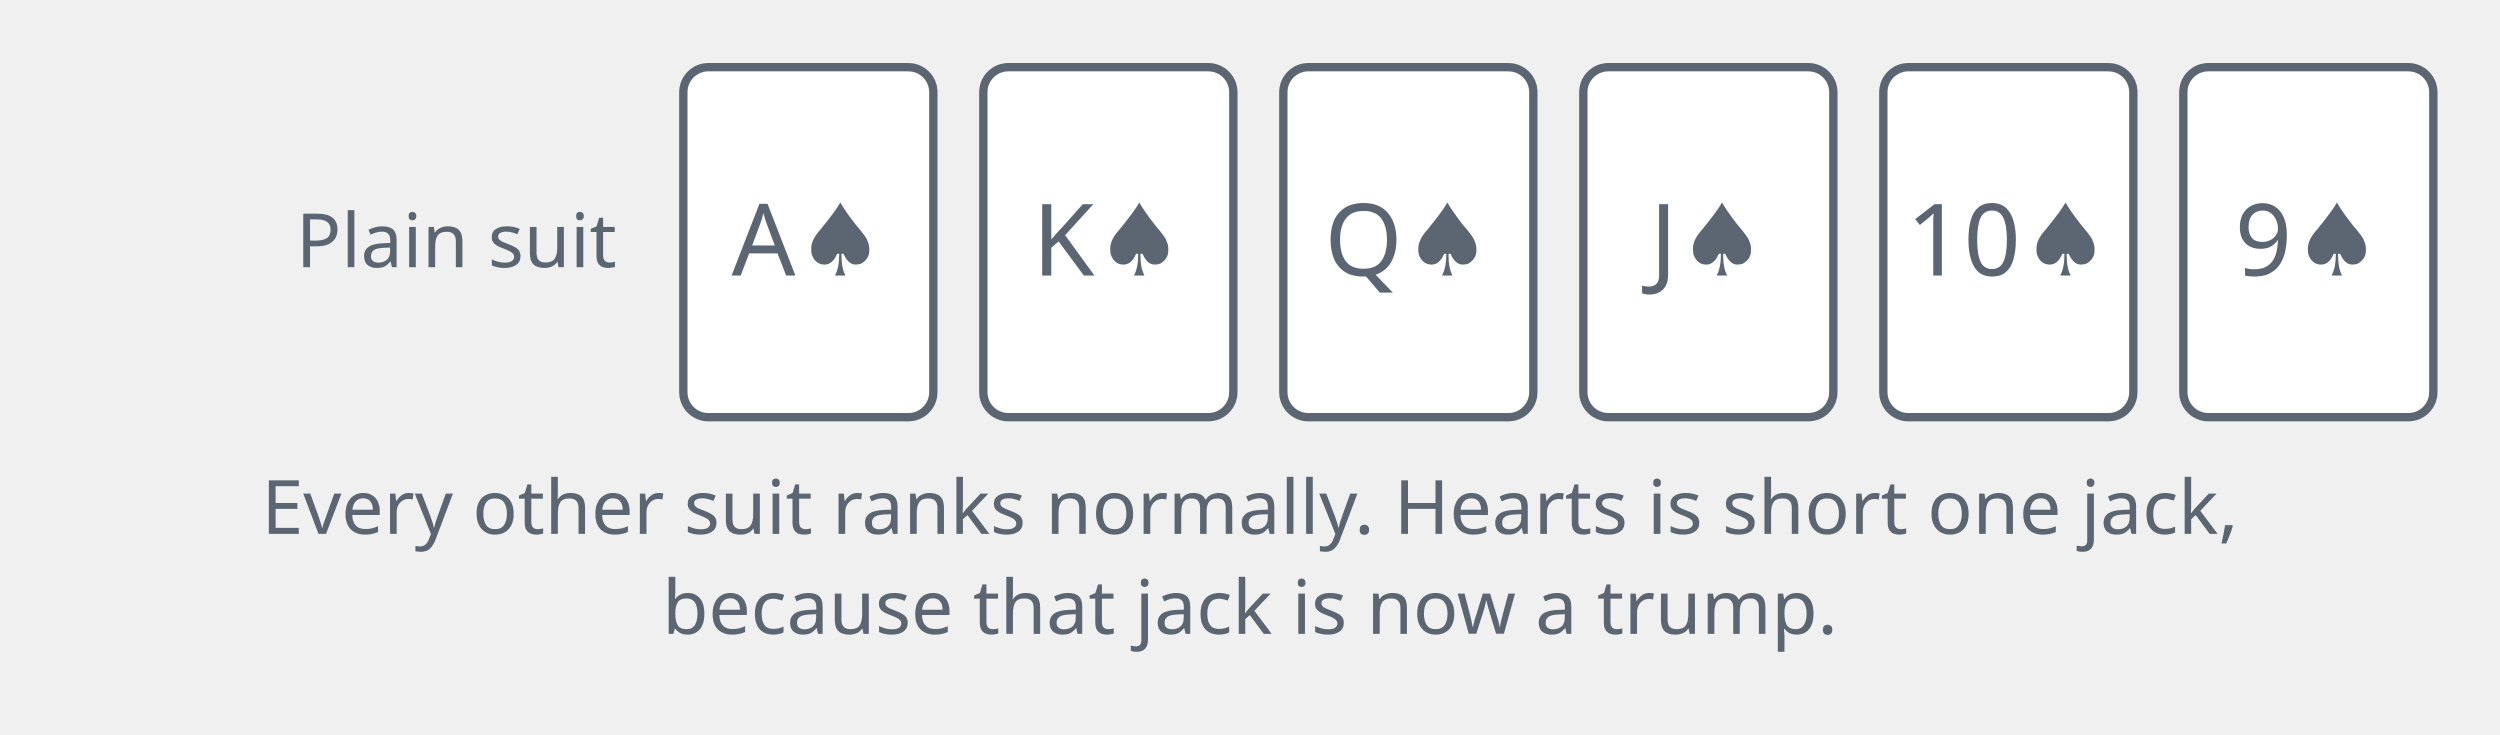
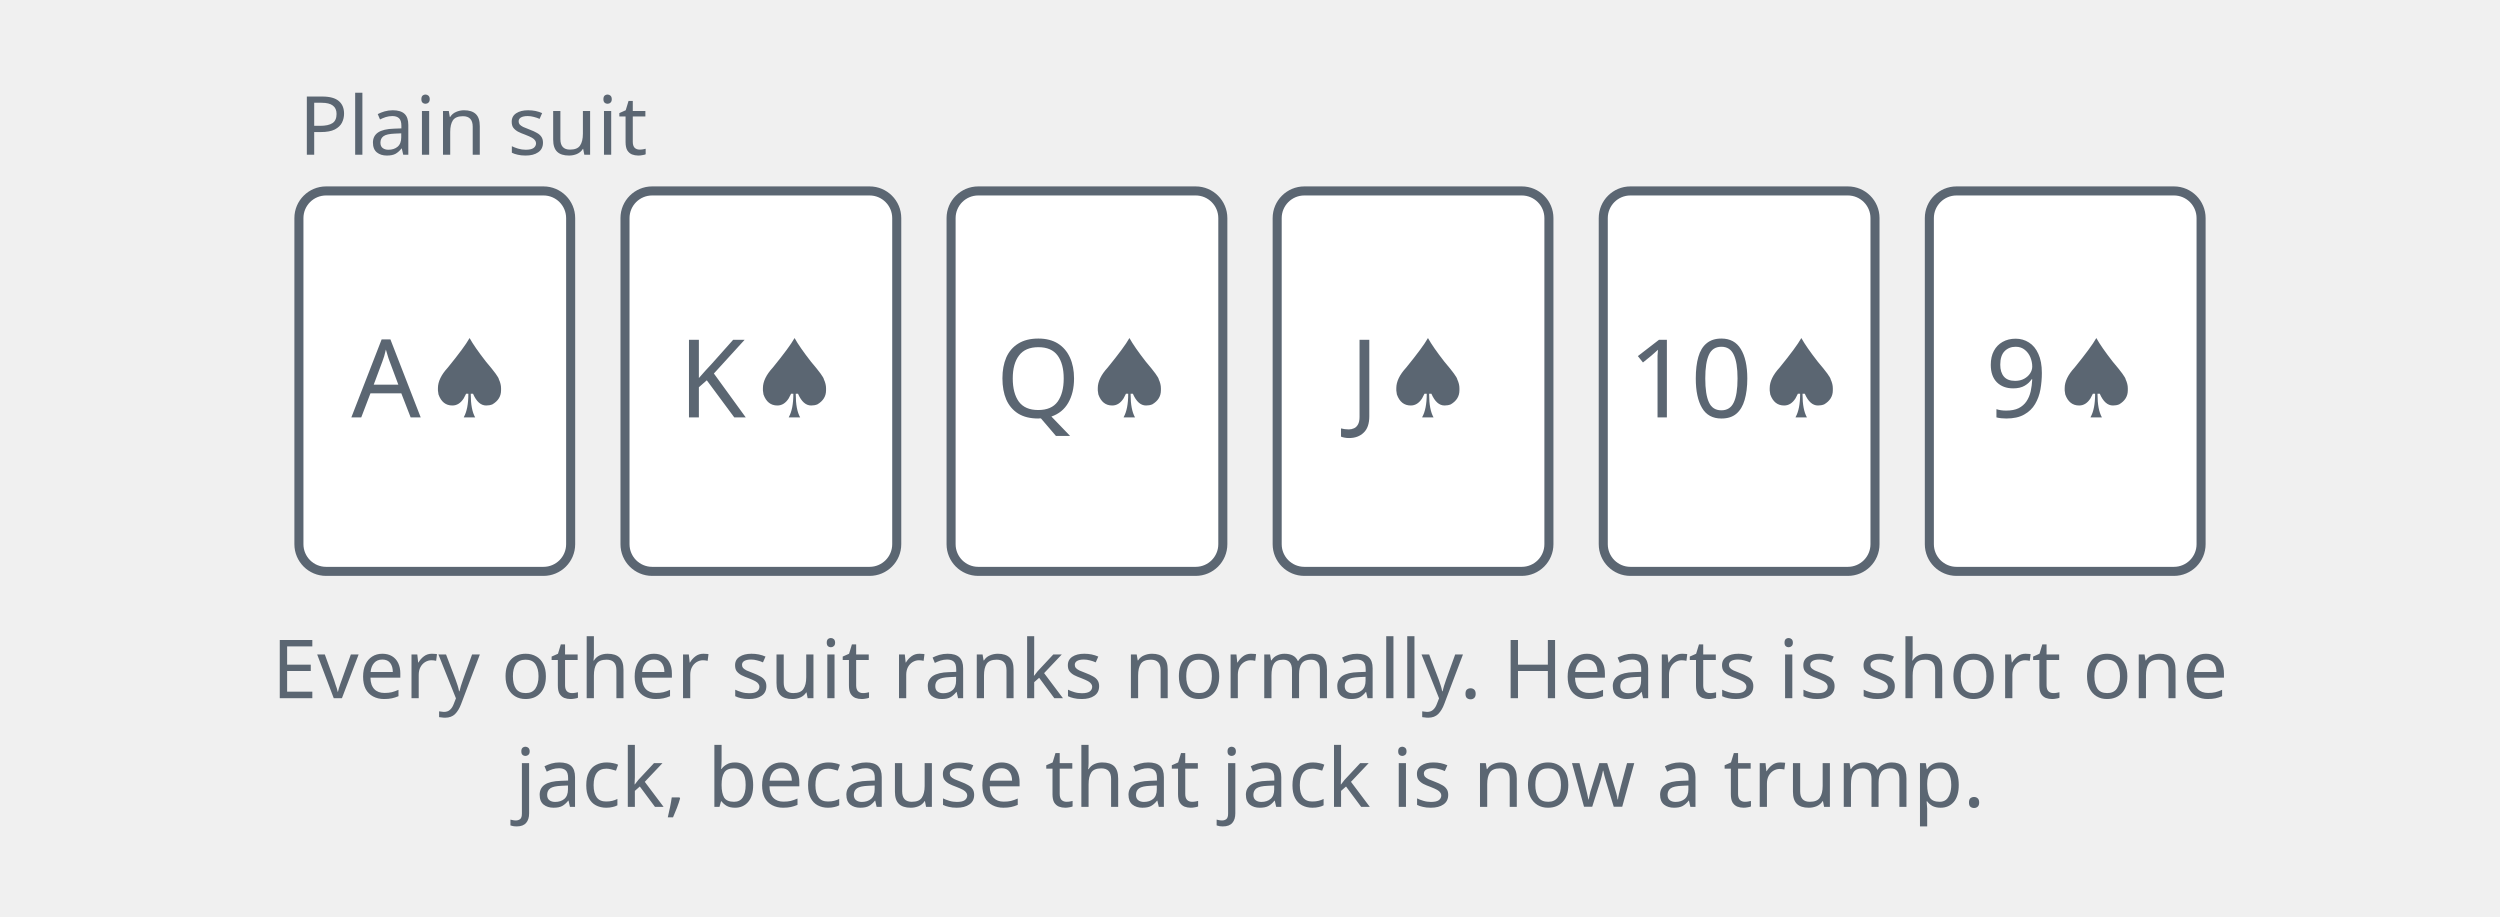
- <svg xmlns="http://www.w3.org/2000/svg" viewBox="0 0 300 88" width="480" height="141" role="img" aria-label="Euchre: Every other suit ranks normally. Hearts is short one jack, because that jack is now a trump.">
-   <rect x="82.0" y="8.0" width="30" height="42" rx="3" fill="#ffffff" stroke="#5b6672" stroke-width="1" />
-   <text x="97.0" y="33.0" text-anchor="middle" font-family="system-ui, sans-serif" font-size="12" fill="#5b6672">A♠</text>
-   <rect x="118.0" y="8.0" width="30" height="42" rx="3" fill="#ffffff" stroke="#5b6672" stroke-width="1" />
-   <text x="133.0" y="33.0" text-anchor="middle" font-family="system-ui, sans-serif" font-size="12" fill="#5b6672">K♠</text>
-   <rect x="154.0" y="8.0" width="30" height="42" rx="3" fill="#ffffff" stroke="#5b6672" stroke-width="1" />
-   <text x="169.0" y="33.0" text-anchor="middle" font-family="system-ui, sans-serif" font-size="12" fill="#5b6672">Q♠</text>
-   <rect x="190.0" y="8.0" width="30" height="42" rx="3" fill="#ffffff" stroke="#5b6672" stroke-width="1" />
-   <text x="205.0" y="33.0" text-anchor="middle" font-family="system-ui, sans-serif" font-size="12" fill="#5b6672">J♠</text>
-   <rect x="226.0" y="8.0" width="30" height="42" rx="3" fill="#ffffff" stroke="#5b6672" stroke-width="1" />
-   <text x="241.0" y="33.0" text-anchor="middle" font-family="system-ui, sans-serif" font-size="12" fill="#5b6672">10♠</text>
-   <rect x="262.0" y="8.0" width="30" height="42" rx="3" fill="#ffffff" stroke="#5b6672" stroke-width="1" />
-   <text x="277.0" y="33.0" text-anchor="middle" font-family="system-ui, sans-serif" font-size="12" fill="#5b6672">9♠</text>
-   <text x="74.0" y="32.0" text-anchor="end" font-family="system-ui, sans-serif" font-size="9" fill="#5b6672">Plain suit</text>
-   <text x="150.0" y="64.0" text-anchor="middle" font-family="system-ui, sans-serif" font-size="9" fill="#5b6672">Every other suit ranks normally. Hearts is short one jack,</text>
-   <text x="150.0" y="76.0" text-anchor="middle" font-family="system-ui, sans-serif" font-size="9" fill="#5b6672">because that jack is now a trump.</text>
+ <svg xmlns="http://www.w3.org/2000/svg" viewBox="0 0 276 101" width="442" height="162" role="img" aria-label="Euchre: Every other suit ranks normally. Hearts is short one jack, because that jack is now a trump.">
+   <rect x="33.0" y="21.0" width="30" height="42" rx="3" fill="#ffffff" stroke="#5b6672" stroke-width="1" />
+   <text x="48.0" y="46.0" text-anchor="middle" font-family="system-ui, sans-serif" font-size="12" fill="#5b6672">A♠</text>
+   <rect x="69.0" y="21.0" width="30" height="42" rx="3" fill="#ffffff" stroke="#5b6672" stroke-width="1" />
+   <text x="84.0" y="46.0" text-anchor="middle" font-family="system-ui, sans-serif" font-size="12" fill="#5b6672">K♠</text>
+   <rect x="105.0" y="21.0" width="30" height="42" rx="3" fill="#ffffff" stroke="#5b6672" stroke-width="1" />
+   <text x="120.0" y="46.0" text-anchor="middle" font-family="system-ui, sans-serif" font-size="12" fill="#5b6672">Q♠</text>
+   <rect x="141.0" y="21.0" width="30" height="42" rx="3" fill="#ffffff" stroke="#5b6672" stroke-width="1" />
+   <text x="156.0" y="46.0" text-anchor="middle" font-family="system-ui, sans-serif" font-size="12" fill="#5b6672">J♠</text>
+   <rect x="177.0" y="21.0" width="30" height="42" rx="3" fill="#ffffff" stroke="#5b6672" stroke-width="1" />
+   <text x="192.0" y="46.0" text-anchor="middle" font-family="system-ui, sans-serif" font-size="12" fill="#5b6672">10♠</text>
+   <rect x="213.0" y="21.0" width="30" height="42" rx="3" fill="#ffffff" stroke="#5b6672" stroke-width="1" />
+   <text x="228.0" y="46.0" text-anchor="middle" font-family="system-ui, sans-serif" font-size="12" fill="#5b6672">9♠</text>
+   <text x="33.0" y="17.0" font-family="system-ui, sans-serif" font-size="9" fill="#5b6672">Plain suit</text>
+   <text x="138.0" y="77.0" text-anchor="middle" font-family="system-ui, sans-serif" font-size="9" fill="#5b6672">Every other suit ranks normally. Hearts is short one</text>
+   <text x="138.0" y="89.0" text-anchor="middle" font-family="system-ui, sans-serif" font-size="9" fill="#5b6672">jack, because that jack is now a trump.</text>
</svg>
